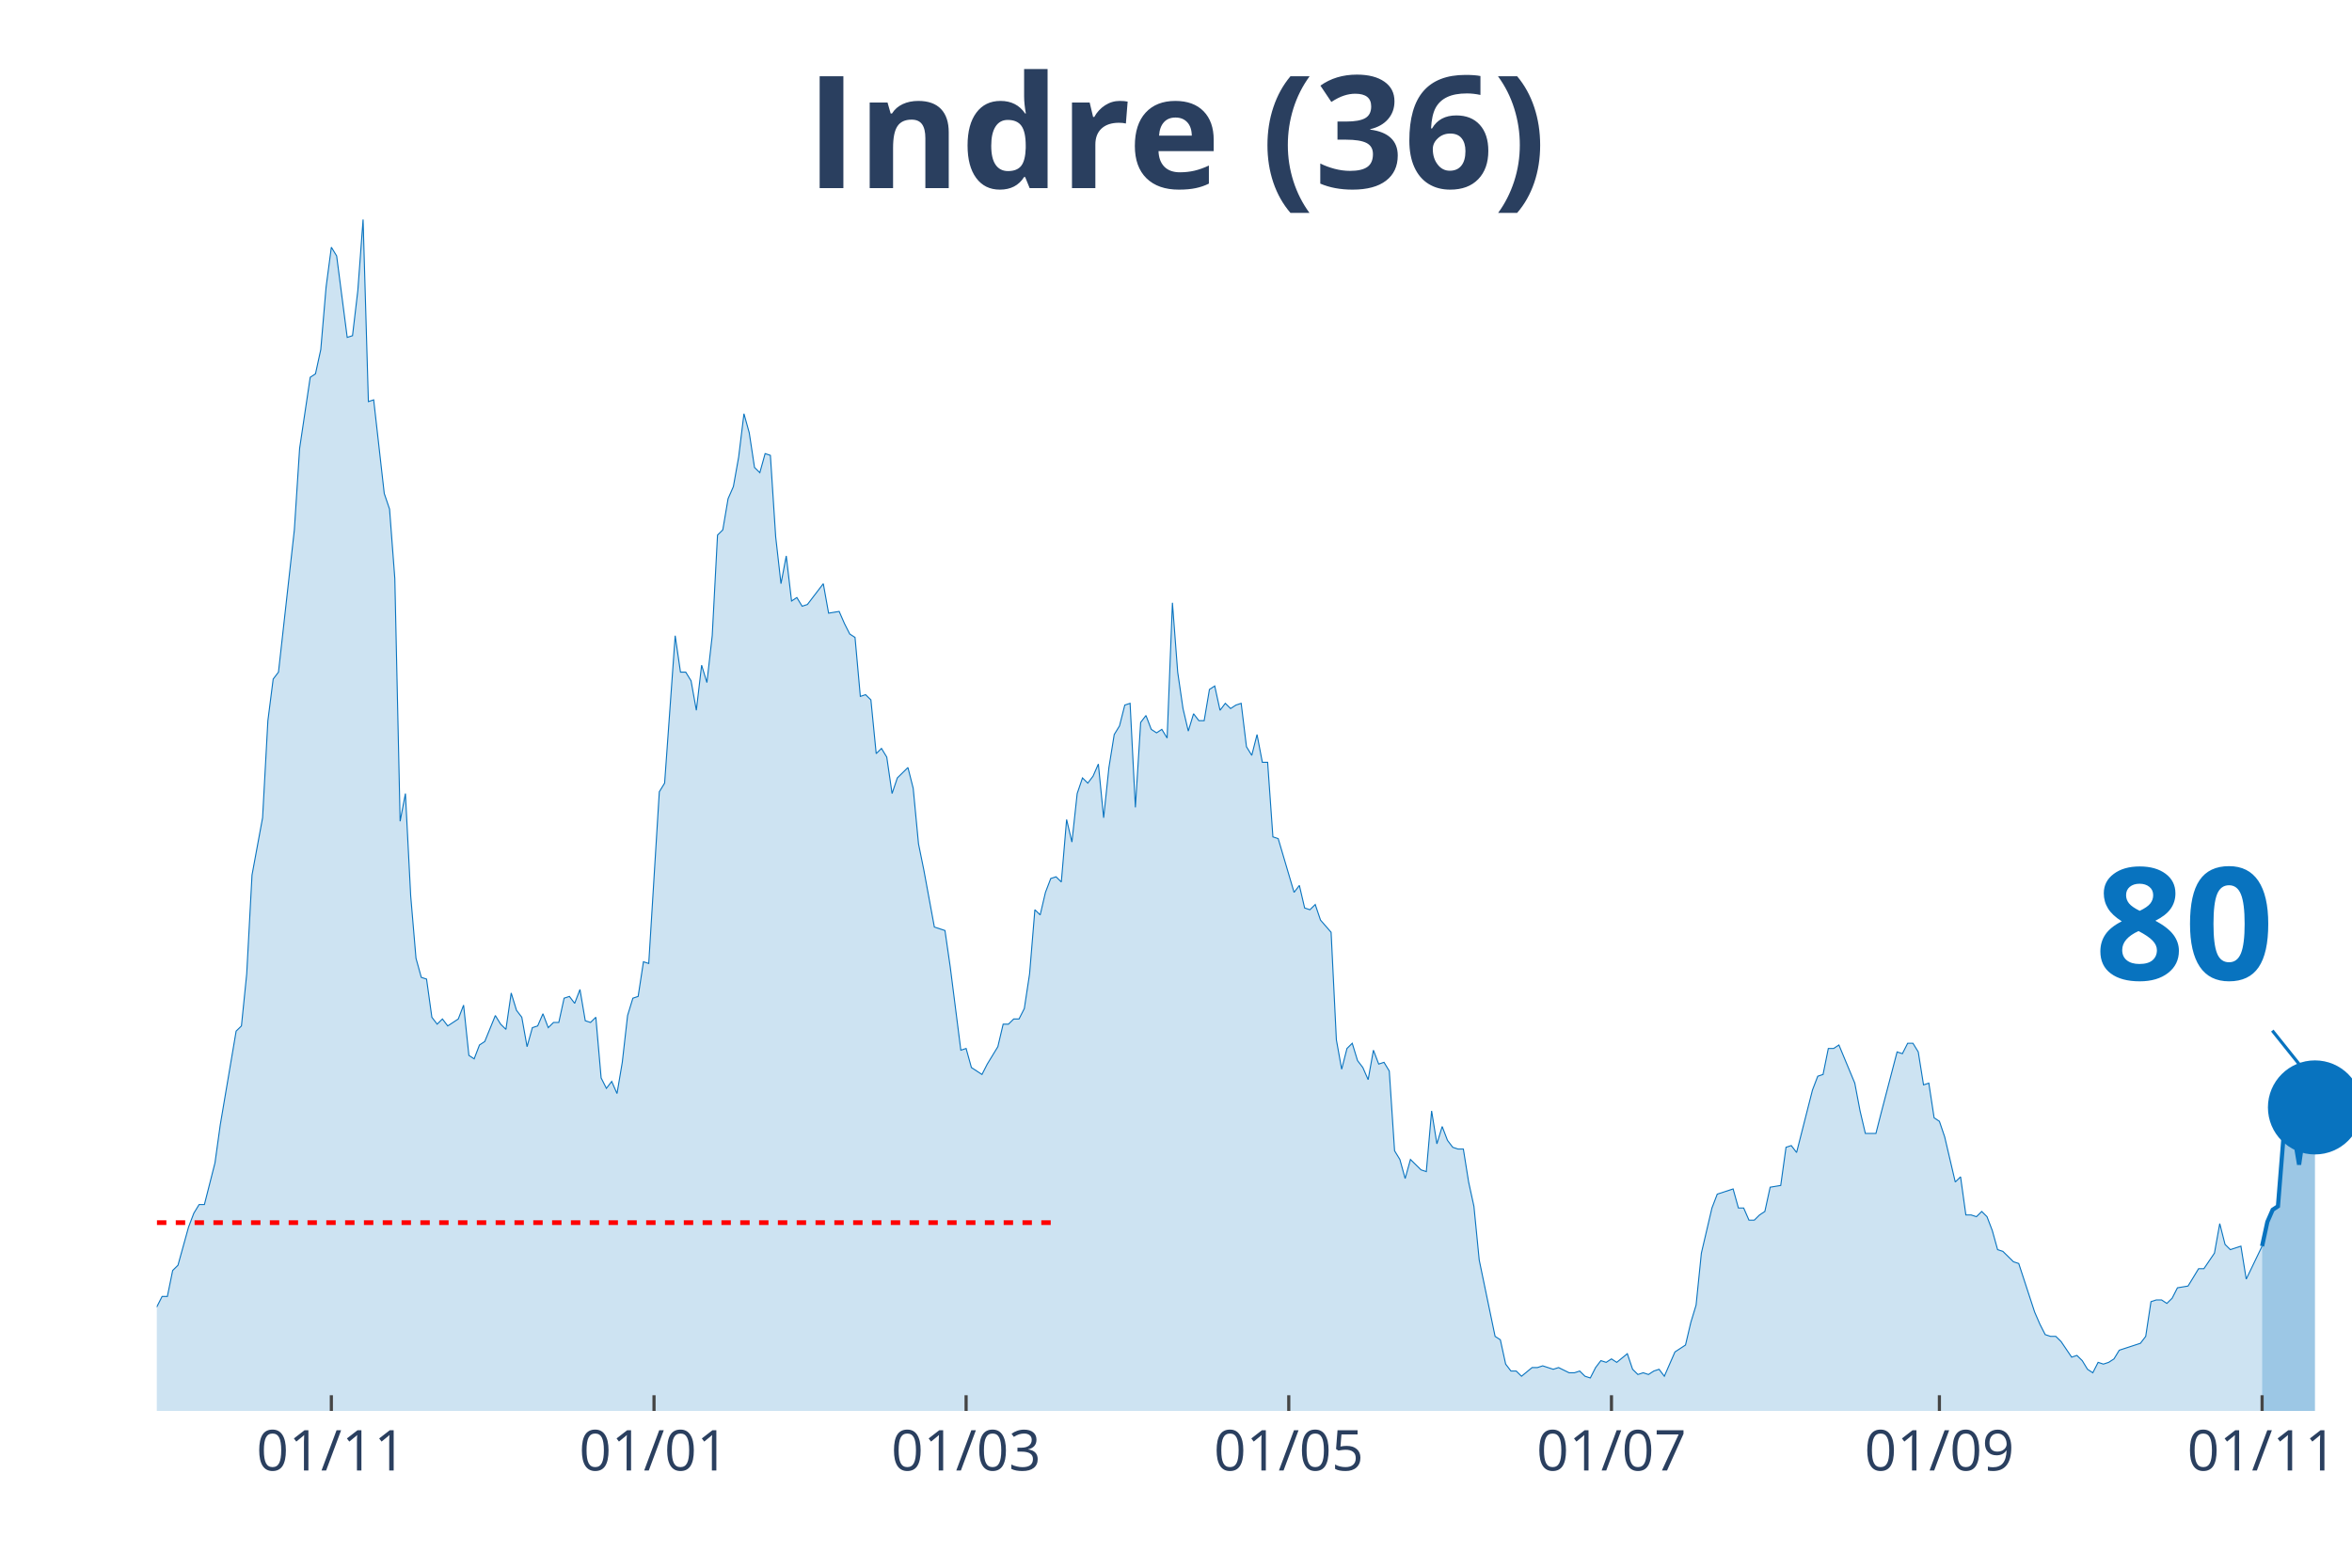
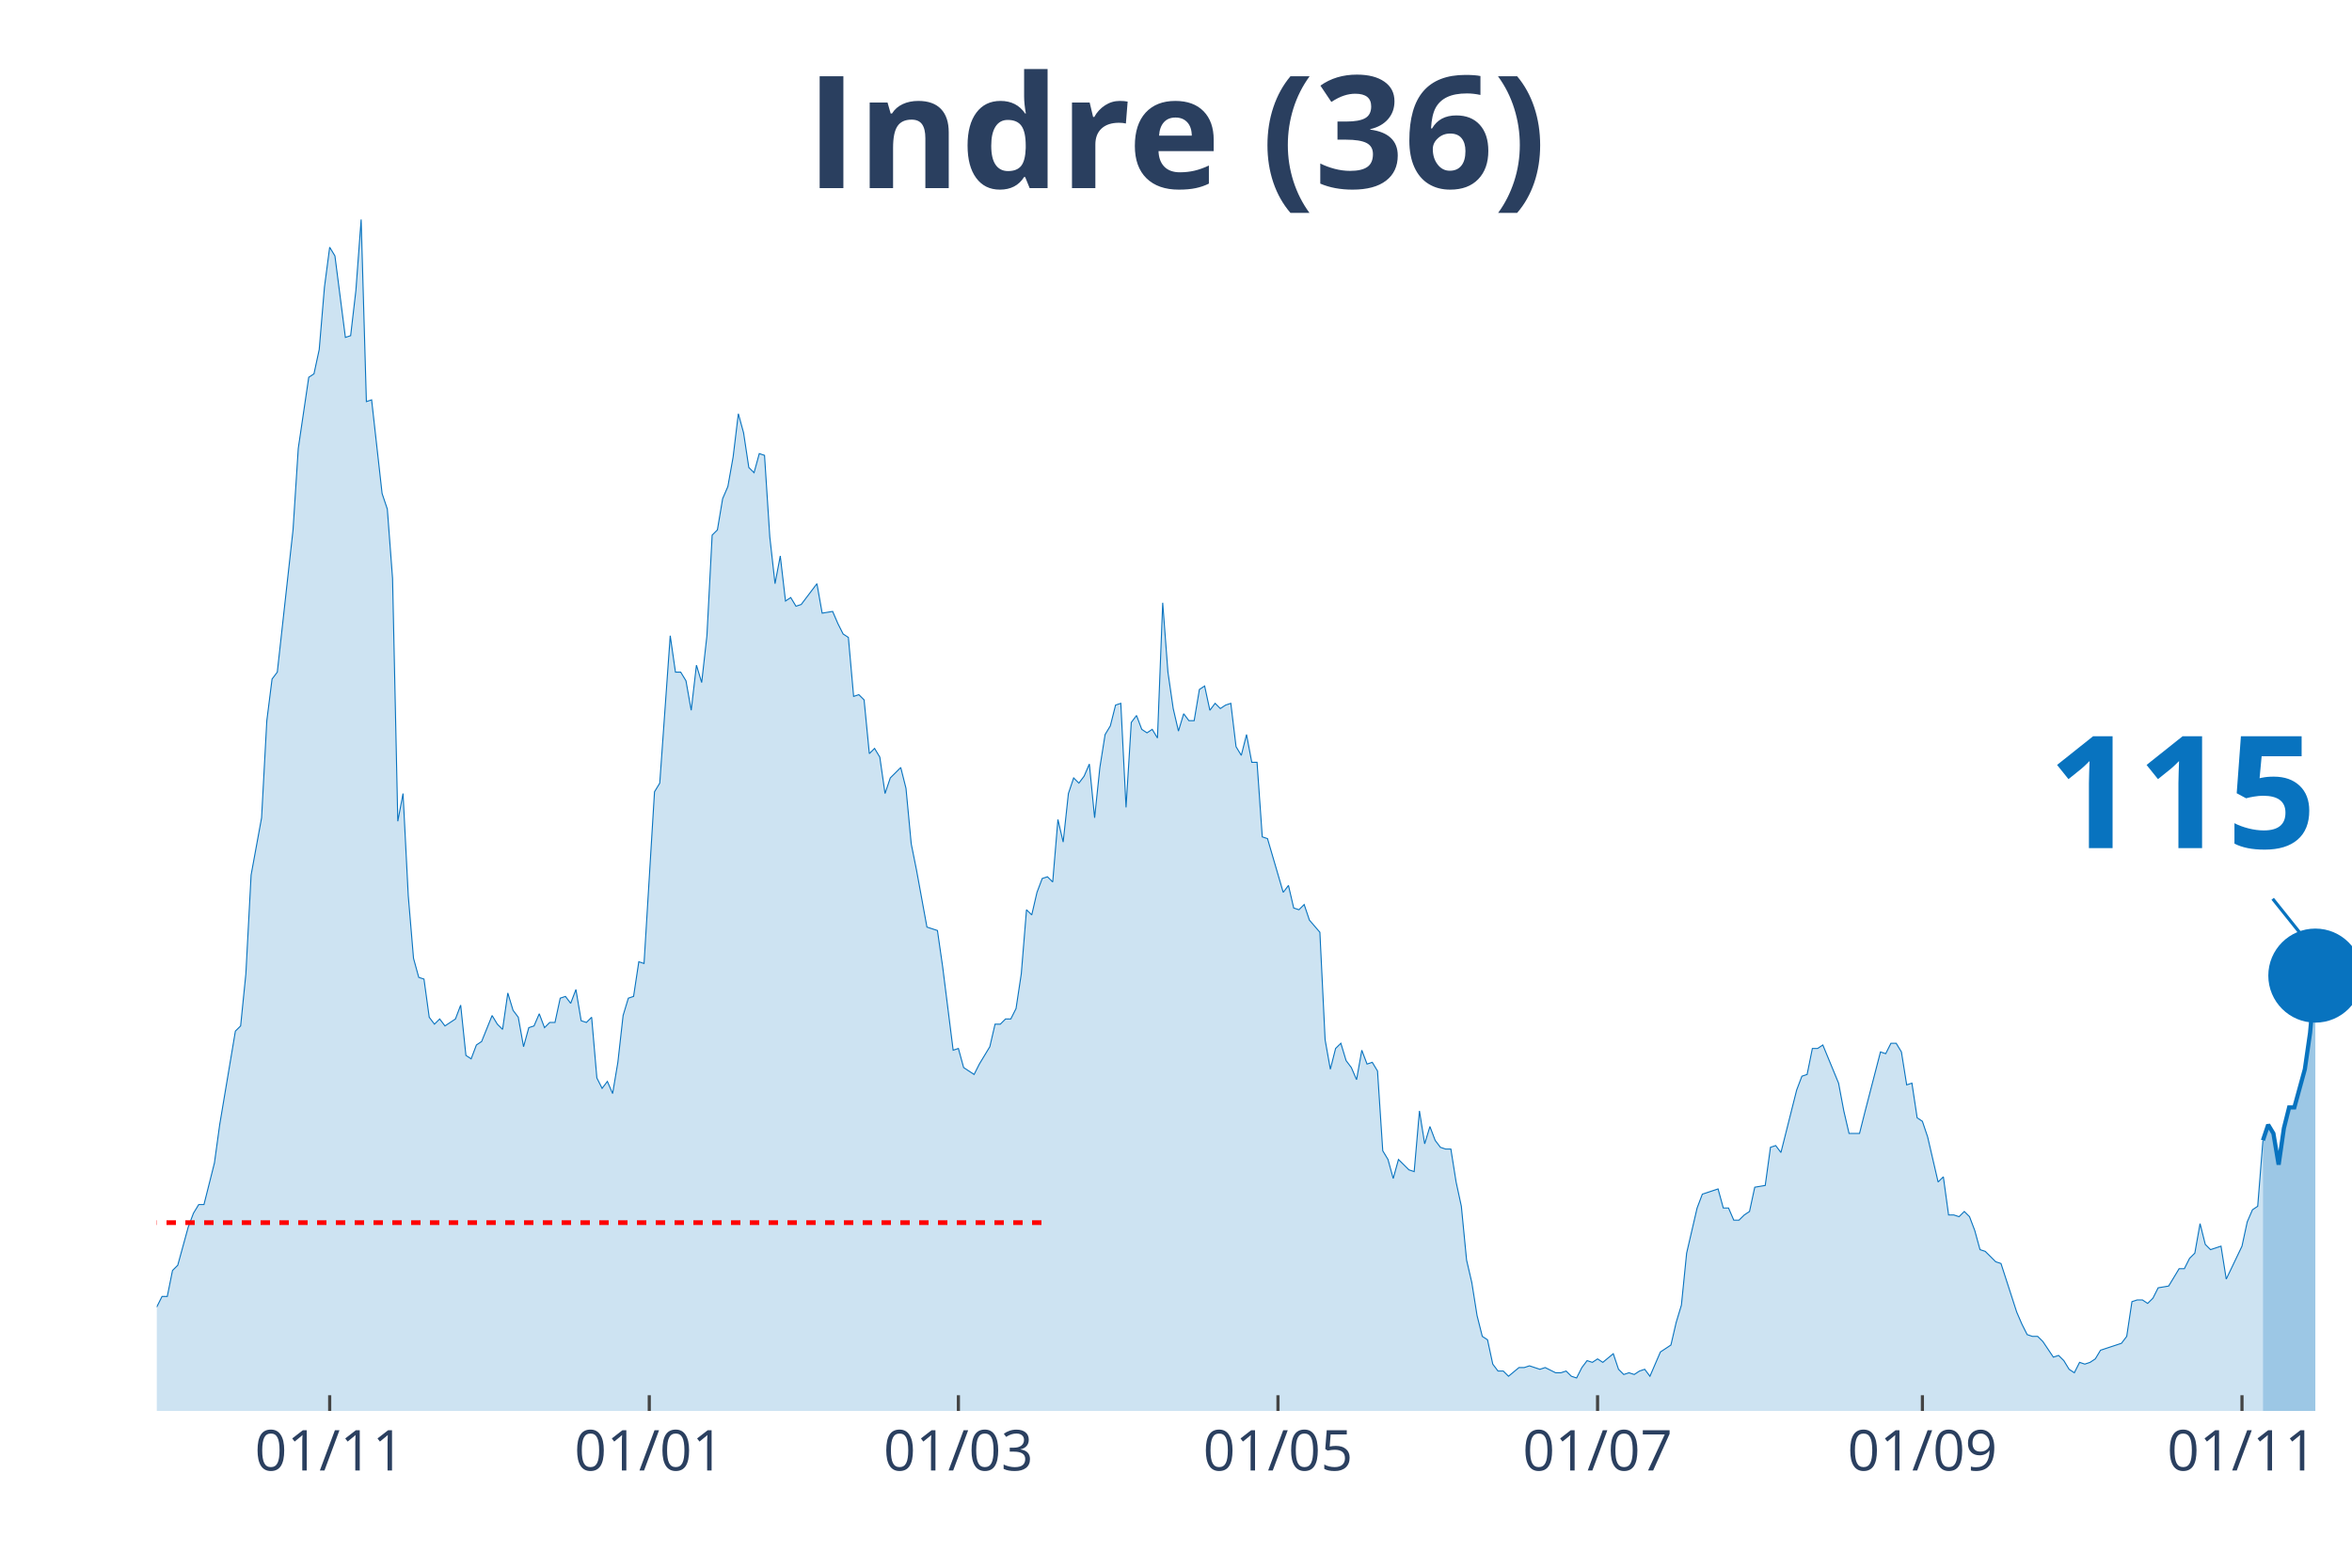
<svg xmlns="http://www.w3.org/2000/svg" class="main-svg" width="1125" height="750" style="" viewBox="0 0 750 500">
  <rect x="0" y="0" width="750" height="500" style="fill: rgb(0, 0, 0); fill-opacity: 0;" />
-   <defs id="defs-39eaf2">
+   <defs id="defs-aa72c4">
    <g class="clips">
-       <clipPath id="clip39eaf2xyplot" class="plotclip">
+       <clipPath id="clipaa72c4xyplot" class="plotclip">
        <rect width="700" height="380" />
      </clipPath>
-       <clipPath class="axesclip" id="clip39eaf2x">
+       <clipPath class="axesclip" id="clipaa72c4x">
        <rect x="50" y="0" width="700" height="500" />
      </clipPath>
-       <clipPath class="axesclip" id="clip39eaf2y">
+       <clipPath class="axesclip" id="clipaa72c4y">
        <rect x="0" y="70" width="750" height="380" />
      </clipPath>
-       <clipPath class="axesclip" id="clip39eaf2xy">
+       <clipPath class="axesclip" id="clipaa72c4xy">
        <rect x="50" y="70" width="700" height="380" />
      </clipPath>
    </g>
    <g class="gradients" />
  </defs>
  <g class="bglayer">
    <rect class="bg" x="50" y="70" width="700" height="380" style="fill: rgb(0, 0, 0); fill-opacity: 0; stroke-width: 0;" />
  </g>
  <g class="layer-below">
    <g class="imagelayer" />
    <g class="shapelayer" />
  </g>
  <g class="cartesianlayer">
    <g class="subplot xy">
      <g class="layer-subplot">
        <g class="shapelayer" />
        <g class="imagelayer" />
      </g>
      <g class="gridlayer">
        <g class="x">
-           <path class="xgrid crisp" transform="translate(105.66,0)" d="M0,70v380" style="stroke: rgb(255, 255, 255); stroke-opacity: 1; stroke-width: 1px;" />
-           <path class="xgrid crisp" transform="translate(208.55,0)" d="M0,70v380" style="stroke: rgb(255, 255, 255); stroke-opacity: 1; stroke-width: 1px;" />
-           <path class="xgrid crisp" transform="translate(308.07,0)" d="M0,70v380" style="stroke: rgb(255, 255, 255); stroke-opacity: 1; stroke-width: 1px;" />
-           <path class="xgrid crisp" transform="translate(410.96,0)" d="M0,70v380" style="stroke: rgb(255, 255, 255); stroke-opacity: 1; stroke-width: 1px;" />
-           <path class="xgrid crisp" transform="translate(513.86,0)" d="M0,70v380" style="stroke: rgb(255, 255, 255); stroke-opacity: 1; stroke-width: 1px;" />
-           <path class="xgrid crisp" transform="translate(618.43,0)" d="M0,70v380" style="stroke: rgb(255, 255, 255); stroke-opacity: 1; stroke-width: 1px;" />
-           <path class="xgrid crisp" transform="translate(721.33,0)" d="M0,70v380" style="stroke: rgb(255, 255, 255); stroke-opacity: 1; stroke-width: 1px;" />
+           <path class="xgrid crisp" transform="translate(105.13,0)" d="M0,70v380" style="stroke: rgb(255, 255, 255); stroke-opacity: 1; stroke-width: 1px;" />
+           <path class="xgrid crisp" transform="translate(207.04,0)" d="M0,70v380" style="stroke: rgb(255, 255, 255); stroke-opacity: 1; stroke-width: 1px;" />
+           <path class="xgrid crisp" transform="translate(305.61,0)" d="M0,70v380" style="stroke: rgb(255, 255, 255); stroke-opacity: 1; stroke-width: 1px;" />
+           <path class="xgrid crisp" transform="translate(407.52,0)" d="M0,70v380" style="stroke: rgb(255, 255, 255); stroke-opacity: 1; stroke-width: 1px;" />
+           <path class="xgrid crisp" transform="translate(509.43,0)" d="M0,70v380" style="stroke: rgb(255, 255, 255); stroke-opacity: 1; stroke-width: 1px;" />
+           <path class="xgrid crisp" transform="translate(613.01,0)" d="M0,70v380" style="stroke: rgb(255, 255, 255); stroke-opacity: 1; stroke-width: 1px;" />
+           <path class="xgrid crisp" transform="translate(714.92,0)" d="M0,70v380" style="stroke: rgb(255, 255, 255); stroke-opacity: 1; stroke-width: 1px;" />
        </g>
        <g class="y" />
      </g>
      <g class="zerolinelayer" />
      <path class="xlines-below" />
      <path class="ylines-below" />
      <g class="overlines-below" />
      <g class="xaxislayer-below" />
      <g class="yaxislayer-below" />
      <g class="overaxes-below" />
-       <g class="plot" transform="translate(50, 70)" clip-path="url('#clip39eaf2xyplot')">
+       <g class="plot" transform="translate(50, 70)" clip-path="url('#clipaa72c4xyplot')">
        <g class="scatterlayer mlayer">
-           <g class="trace scatter trace98208b" style="stroke-miterlimit: 2;">
+           <g class="trace scatter tracee4161e" style="stroke-miterlimit: 2;">
            <g class="fills">
              <g>
-                 <path class="js-fill" d="M671.33,380L-229.4,380L-229.4,373.92L-212.53,378.89L-210.84,378.34L-188.92,380L-187.23,380L-166.99,377.79L-165.3,377.23L-150.12,380L-148.43,380L-114.7,379.45L-113.01,377.79L-102.89,375.57L-101.2,377.23L-96.14,375.57L-94.46,374.47L-91.08,374.47L-89.4,371.7L-86.02,370.04L-84.34,373.36L-80.96,370.04L-79.28,370.04L-74.22,371.7L-72.53,370.6L-70.84,375.02L-69.16,374.47L-67.47,374.47L-65.78,370.04L-62.41,358.98L-60.72,354L-57.35,348.47L-55.66,348.47L-52.29,349.58L-50.6,353.45L-45.54,360.09L-43.86,360.09L-42.17,361.75L-40.48,361.19L-37.11,362.85L-35.42,359.53L-30.36,354.56L-28.67,346.81L-26.99,344.6L-25.3,337.41L-23.61,332.98L-21.93,332.98L-20.24,334.09L-18.55,329.11L-16.87,338.52L-15.18,340.73L-11.81,344.6L-10.12,345.71L-8.43,345.71L-6.75,350.68L-5.06,347.92L-3.37,346.81L-1.69,348.47L0,346.81L1.69,343.49L3.37,343.49L5.06,335.2L6.75,333.54L10.12,321.37L11.81,316.94L13.49,314.18L15.18,314.18L18.55,300.9L20.24,288.73L25.3,258.86L26.99,257.21L28.67,240.61L30.36,209.08L33.73,190.83L35.42,159.85L37.11,146.58L38.8,144.37L43.86,99.01L45.54,73.01L48.92,50.33L50.6,49.23L52.29,41.48L53.98,21.57L55.66,8.85L57.35,11.62L60.72,37.61L62.41,37.06L64.1,22.68L65.78,0L67.47,58.08L69.16,57.53L72.53,87.39L74.22,92.37L75.9,114.5L77.59,191.94L79.28,183.09L80.96,215.72L82.65,235.63L84.34,241.72L86.02,242.27L87.71,254.44L89.4,256.65L91.08,254.99L92.77,257.21L94.46,256.1L96.14,254.99L97.83,250.57L99.52,266.61L101.2,267.71L102.89,263.29L104.58,262.18L107.95,253.89L109.64,256.65L111.33,258.31L113.01,246.7L114.7,252.23L116.39,254.44L118.07,263.84L119.76,257.76L121.45,257.21L123.13,253.33L124.82,257.76L126.51,256.1L128.19,256.1L129.88,248.36L131.57,247.8L133.25,250.01L134.94,245.59L136.63,255.55L138.31,256.1L140,254.44L141.69,273.8L143.37,277.12L145.06,274.91L146.75,278.78L148.43,268.82L150.12,253.89L151.81,248.36L153.49,247.8L155.18,236.74L156.87,237.29L160.24,182.53L161.93,179.77L165.3,132.75L166.99,144.37L168.67,144.37L170.36,147.13L172.05,156.54L173.73,142.15L175.42,147.69L177.11,132.75L178.8,100.67L180.48,99.01L182.17,89.05L183.86,85.18L185.54,75.78L187.23,61.95L188.92,68.03L190.6,79.1L192.29,80.76L193.98,74.67L195.66,75.23L197.35,101.22L199.04,116.16L200.72,107.31L202.41,121.69L204.1,120.58L205.78,123.35L207.47,122.79L212.53,116.16L214.22,125.56L217.59,125.01L219.28,128.88L220.96,132.2L222.65,133.3L224.34,152.11L226.02,151.56L227.71,153.22L229.4,170.36L231.08,168.7L232.77,171.47L234.46,183.09L236.14,178.11L239.52,174.79L241.2,181.43L242.89,199.13L244.58,207.42L247.95,225.68L249.64,226.23L251.33,226.78L253.01,238.4L256.39,264.95L258.07,264.4L259.76,270.48L261.45,271.59L263.13,272.69L264.82,269.37L268.19,263.84L269.88,256.65L271.57,256.65L273.25,254.99L274.94,254.99L276.63,251.67L278.31,240.61L280,220.15L281.69,221.8L283.37,214.61L285.06,210.19L286.75,209.64L288.43,211.3L290.12,191.38L291.81,198.57L293.49,183.09L295.18,178.11L296.87,179.77L298.55,177.55L300.24,173.68L301.93,190.83L303.61,174.79L305.3,164.28L306.99,161.51L308.67,154.88L310.36,154.32L312.05,187.51L313.73,160.41L315.42,158.2L317.11,162.62L318.8,163.73L320.48,162.62L322.17,165.39L323.86,122.24L325.54,144.37L327.23,155.98L328.92,163.17L330.6,157.64L332.29,159.85L333.98,159.85L335.66,149.9L337.35,148.79L339.04,156.54L340.72,154.32L342.41,155.98L344.1,154.88L345.78,154.32L347.47,168.15L349.16,170.92L350.84,164.28L352.53,173.13L354.22,173.13L355.9,196.91L357.59,197.47L362.65,214.61L364.34,212.4L366.02,219.59L367.71,220.15L369.4,218.49L371.08,223.46L374.46,227.34L376.14,261.63L377.83,271.03L379.52,264.4L381.2,262.74L382.89,268.27L384.58,270.48L386.27,274.35L387.95,264.95L389.64,269.37L391.33,268.82L393.01,271.59L394.7,297.03L396.39,299.8L398.07,305.88L399.76,299.8L403.13,303.11L404.82,303.67L406.51,284.31L408.19,294.82L409.88,289.29L411.57,293.71L413.25,295.92L414.94,296.48L416.63,296.48L418.31,306.99L420,314.73L421.69,331.88L426.75,356.22L428.43,357.32L430.12,365.07L431.81,367.28L433.49,367.28L435.18,368.94L438.55,366.17L440.24,366.17L441.93,365.62L443.61,366.17L445.3,366.72L446.99,366.17L450.36,367.83L452.05,367.83L453.73,367.28L455.42,368.94L457.11,369.49L458.8,366.17L460.48,363.96L462.17,364.51L463.86,363.41L465.54,364.51L468.92,361.75L470.6,366.72L472.29,368.38L473.98,367.83L475.66,368.38L477.35,367.28L479.04,366.72L480.72,368.94L484.1,361.19L485.78,360.09L487.47,358.98L489.16,351.79L490.84,346.26L492.53,329.67L495.9,315.28L497.59,310.86L502.65,309.2L504.34,315.28L506.02,315.28L507.71,319.16L509.4,319.16L511.08,317.5L512.77,316.39L514.46,308.65L517.83,308.09L519.52,295.92L521.2,295.37L522.89,297.58L527.95,277.67L529.64,273.25L531.33,272.69L533.01,264.4L534.7,264.4L536.39,263.29L541.45,275.46L543.13,284.31L544.82,291.5L546.51,291.5L548.19,291.5L549.88,284.86L554.94,265.5L556.63,266.06L558.31,262.74L560,262.74L561.69,265.5L563.37,276.01L565.06,275.46L566.75,286.52L568.43,287.63L570.12,292.61L573.49,306.99L575.18,305.33L576.87,317.5L578.55,317.5L580.24,318.05L581.93,316.39L583.61,318.05L585.3,322.47L586.99,328.56L588.67,329.11L592.05,332.43L593.73,332.98L598.8,348.47L600.48,352.34L602.17,355.66L603.86,356.22L605.54,356.22L607.23,357.87L610.6,362.85L612.29,362.3L613.98,363.96L615.66,366.72L617.35,367.83L619.04,364.51L620.72,365.07L622.41,364.51L624.1,363.41L625.78,360.64L632.53,358.43L634.22,356.22L635.9,345.15L637.59,344.6L639.28,344.6L640.96,345.71L642.65,344.05L644.34,340.73L647.71,340.17L649.4,337.41L651.08,334.64L652.77,334.64L656.14,329.67L657.83,320.26L659.52,326.9L661.2,328.56L664.58,327.45L666.27,337.96L671.33,327.45" style="fill: rgb(8, 115, 191); fill-opacity: 0.2; stroke-width: 0;" />
+                 <path class="js-fill" d="M671.6,380L-227.21,380L-227.21,373.92L-210.5,378.89L-208.83,378.34L-188.78,379.45L-187.11,380L-165.39,377.79L-163.72,377.23L-148.69,380L-147.02,380L-113.6,379.45L-111.93,377.79L-101.91,375.57L-100.24,377.23L-95.23,375.57L-93.56,374.47L-90.21,374.47L-88.54,371.7L-85.2,370.04L-83.53,373.36L-80.19,370.04L-78.52,370.04L-73.51,371.7L-71.84,370.6L-70.17,375.02L-68.5,374.47L-66.83,374.47L-65.16,370.04L-61.81,358.98L-60.14,354L-56.8,348.47L-55.13,348.47L-51.79,349.58L-50.12,353.45L-45.11,360.09L-43.44,360.09L-41.77,361.75L-40.1,361.19L-36.75,362.85L-35.08,359.53L-30.07,354.56L-28.4,346.81L-26.73,344.6L-25.06,337.41L-23.39,332.98L-21.72,332.98L-20.05,334.09L-18.38,329.11L-16.71,338.52L-15.04,340.73L-11.69,344.6L-10.02,345.71L-8.35,345.71L-6.68,350.68L-5.01,347.92L-3.34,346.81L-1.67,348.47L0,346.81L1.67,343.49L3.34,343.49L5.01,335.2L6.68,333.54L10.02,321.37L11.69,316.94L13.37,314.18L15.04,314.18L18.38,300.9L20.05,288.73L25.06,258.86L26.73,257.21L28.4,240.61L30.07,209.08L33.41,190.83L35.08,159.85L36.75,146.58L38.42,144.37L43.44,99.01L45.11,73.01L48.45,50.33L50.12,49.23L51.79,41.48L53.46,21.57L55.13,8.85L56.8,11.62L60.14,37.61L61.81,37.06L63.48,22.68L65.16,0L66.83,58.08L68.5,57.53L71.84,87.39L73.51,92.37L75.18,114.5L76.85,191.94L78.52,183.09L80.19,215.72L81.86,235.63L83.53,241.72L85.2,242.27L86.87,254.44L88.54,256.65L90.21,254.99L91.89,257.21L93.56,256.1L95.23,254.99L96.9,250.57L98.57,266.61L100.24,267.71L101.91,263.29L103.58,262.18L106.92,253.89L108.59,256.65L110.26,258.31L111.93,246.7L113.6,252.23L115.27,254.44L116.95,263.84L118.62,257.76L120.29,257.21L121.96,253.33L123.63,257.76L125.3,256.1L126.97,256.1L128.64,248.36L130.31,247.8L131.98,250.01L133.65,245.59L135.32,255.55L136.99,256.1L138.66,254.44L140.33,273.8L142,277.12L143.68,274.91L145.35,278.78L147.02,268.82L148.69,253.89L150.36,248.36L152.03,247.8L153.7,236.74L155.37,237.29L158.71,182.53L160.38,179.77L163.72,132.75L165.39,144.37L167.06,144.37L168.74,147.13L170.41,156.54L172.08,142.15L173.75,147.69L175.42,132.75L177.09,100.67L178.76,99.01L180.43,89.05L182.1,85.18L183.77,75.78L185.44,61.95L187.11,68.03L188.78,79.1L190.45,80.76L192.12,74.67L193.79,75.23L195.47,101.22L197.14,116.16L198.81,107.31L200.48,121.69L202.15,120.58L203.82,123.35L205.49,122.79L210.5,116.16L212.17,125.56L215.51,125.01L217.18,128.88L218.85,132.2L220.53,133.3L222.2,152.11L223.87,151.56L225.54,153.22L227.21,170.36L228.88,168.7L230.55,171.47L232.22,183.09L233.89,178.11L237.23,174.79L238.9,181.43L240.57,199.13L242.24,207.42L245.58,225.68L247.26,226.23L248.93,226.78L250.6,238.4L253.94,264.95L255.61,264.4L257.28,270.48L258.95,271.59L260.62,272.69L262.29,269.37L265.63,263.84L267.3,256.65L268.97,256.65L270.64,254.99L272.32,254.99L273.99,251.67L275.66,240.61L277.33,220.15L279,221.8L280.67,214.61L282.34,210.19L284.01,209.64L285.68,211.3L287.35,191.38L289.02,198.57L290.69,183.09L292.36,178.11L294.03,179.77L295.7,177.55L297.37,173.68L299.05,190.83L300.72,174.79L302.39,164.28L304.06,161.51L305.73,154.88L307.4,154.32L309.07,187.51L310.74,160.41L312.41,158.2L314.08,162.62L315.75,163.73L317.42,162.62L319.09,165.39L320.76,122.24L322.43,144.37L324.11,155.98L325.78,163.17L327.45,157.64L329.12,159.85L330.79,159.85L332.46,149.9L334.13,148.79L335.8,156.54L337.47,154.32L339.14,155.98L340.81,154.88L342.48,154.32L344.15,168.15L345.82,170.92L347.49,164.28L349.16,173.13L350.84,173.13L352.51,196.91L354.18,197.47L359.19,214.61L360.86,212.4L362.53,219.59L364.2,220.15L365.87,218.49L367.54,223.46L370.88,227.34L372.55,261.63L374.22,271.03L375.89,264.4L377.57,262.74L379.24,268.27L380.91,270.48L382.58,274.35L384.25,264.95L385.92,269.37L387.59,268.82L389.26,271.59L390.93,297.03L392.6,299.8L394.27,305.88L395.94,299.8L399.28,303.11L400.95,303.67L402.63,284.31L404.3,294.82L405.97,289.29L407.64,293.71L409.31,295.92L410.98,296.48L412.65,296.48L414.32,306.99L415.99,314.73L417.66,331.88L419.33,339.07L421,349.58L422.67,356.22L424.34,357.32L426.01,365.07L427.68,367.28L429.36,367.28L431.03,368.94L434.37,366.17L436.04,366.17L437.71,365.62L439.38,366.17L441.05,366.72L442.72,366.17L446.06,367.83L447.73,367.83L449.4,367.28L451.07,368.94L452.74,369.49L454.42,366.17L456.09,363.96L457.76,364.51L459.43,363.41L461.1,364.51L464.44,361.75L466.11,366.72L467.78,368.38L469.45,367.83L471.12,368.38L472.79,367.28L474.46,366.72L476.13,368.94L479.47,361.19L481.15,360.09L482.82,358.98L484.49,351.79L486.16,346.26L487.83,329.67L491.17,315.28L492.84,310.86L497.85,309.2L499.52,315.28L501.19,315.28L502.86,319.16L504.53,319.16L506.21,317.5L507.88,316.39L509.55,308.65L512.89,308.09L514.56,295.92L516.23,295.37L517.9,297.58L522.91,277.67L524.58,273.25L526.25,272.69L527.92,264.4L529.59,264.4L531.26,263.29L536.28,275.46L537.95,284.31L539.62,291.5L541.29,291.5L542.96,291.5L544.63,284.86L549.64,265.5L551.31,266.06L552.98,262.74L554.65,262.74L556.32,265.5L558,276.01L559.67,275.46L561.34,286.52L563.01,287.63L564.68,292.61L568.02,306.99L569.69,305.33L571.36,317.5L573.03,317.5L574.7,318.05L576.37,316.39L578.04,318.05L579.71,322.47L581.38,328.56L583.05,329.11L586.4,332.43L588.07,332.98L593.08,348.47L594.75,352.34L596.42,355.66L598.09,356.22L599.76,356.22L601.43,357.87L604.77,362.85L606.44,362.3L608.11,363.96L609.79,366.72L611.46,367.83L613.13,364.51L614.8,365.07L616.47,364.51L618.14,363.41L619.81,360.64L626.49,358.43L628.16,356.22L629.83,345.15L631.5,344.6L633.17,344.6L634.84,345.71L636.52,344.05L638.19,340.73L641.53,340.17L643.2,337.41L644.87,334.64L646.54,334.64L648.21,331.32L649.88,329.67L651.55,320.26L653.22,326.9L654.89,328.56L656.56,328.01L658.23,327.45L659.9,337.96L664.92,327.45L666.59,319.71L668.26,315.84L669.93,314.73L671.6,293.71" style="fill: rgb(8, 115, 191); fill-opacity: 0.2; stroke-width: 0;" />
              </g>
            </g>
            <g class="errorbars" />
            <g class="lines">
-               <path class="js-line" d="M-229.4,373.92L-212.53,378.89L-210.84,378.34L-188.92,380L-187.23,380L-166.99,377.79L-165.3,377.23L-150.12,380L-148.43,380L-114.7,379.45L-113.01,377.79L-102.89,375.57L-101.2,377.23L-96.14,375.57L-94.46,374.47L-91.08,374.47L-89.4,371.7L-86.02,370.04L-84.34,373.36L-80.96,370.04L-79.28,370.04L-74.22,371.7L-72.53,370.6L-70.84,375.02L-69.16,374.47L-67.47,374.47L-65.78,370.04L-62.41,358.98L-60.72,354L-57.35,348.47L-55.66,348.47L-52.29,349.58L-50.6,353.45L-45.54,360.09L-43.86,360.09L-42.17,361.75L-40.48,361.19L-37.11,362.85L-35.42,359.53L-30.36,354.56L-28.67,346.81L-26.99,344.6L-25.3,337.41L-23.61,332.98L-21.93,332.98L-20.24,334.09L-18.55,329.11L-16.87,338.52L-15.18,340.73L-11.81,344.6L-10.12,345.71L-8.43,345.71L-6.75,350.68L-5.06,347.92L-3.37,346.81L-1.69,348.47L0,346.81L1.69,343.49L3.37,343.49L5.06,335.2L6.75,333.54L10.12,321.37L11.81,316.94L13.49,314.18L15.18,314.18L18.55,300.9L20.24,288.73L25.3,258.86L26.99,257.21L28.67,240.61L30.36,209.08L33.73,190.83L35.42,159.85L37.11,146.58L38.8,144.37L43.86,99.01L45.54,73.01L48.92,50.33L50.6,49.23L52.29,41.48L53.98,21.57L55.66,8.85L57.35,11.62L60.72,37.61L62.41,37.06L64.1,22.68L65.78,0L67.47,58.08L69.16,57.53L72.53,87.39L74.22,92.37L75.9,114.5L77.59,191.94L79.28,183.09L80.96,215.72L82.65,235.63L84.34,241.72L86.02,242.27L87.71,254.44L89.4,256.65L91.08,254.99L92.77,257.21L94.46,256.1L96.14,254.99L97.83,250.57L99.52,266.61L101.2,267.71L102.89,263.29L104.58,262.18L107.95,253.89L109.64,256.65L111.33,258.31L113.01,246.7L114.7,252.23L116.39,254.44L118.07,263.84L119.76,257.76L121.45,257.21L123.13,253.33L124.82,257.76L126.51,256.1L128.19,256.1L129.88,248.36L131.57,247.8L133.25,250.01L134.94,245.59L136.63,255.55L138.31,256.1L140,254.44L141.69,273.8L143.37,277.12L145.06,274.91L146.75,278.78L148.43,268.82L150.12,253.89L151.81,248.36L153.49,247.8L155.18,236.74L156.87,237.29L160.24,182.53L161.93,179.77L165.3,132.75L166.99,144.37L168.67,144.37L170.36,147.13L172.05,156.54L173.73,142.15L175.42,147.69L177.11,132.75L178.8,100.67L180.48,99.01L182.17,89.05L183.86,85.18L185.54,75.78L187.23,61.95L188.92,68.03L190.6,79.1L192.29,80.76L193.98,74.67L195.66,75.23L197.35,101.22L199.04,116.16L200.72,107.31L202.41,121.69L204.1,120.58L205.78,123.35L207.47,122.79L212.53,116.16L214.22,125.56L217.59,125.01L219.28,128.88L220.96,132.2L222.65,133.3L224.34,152.11L226.02,151.56L227.71,153.22L229.4,170.36L231.08,168.7L232.77,171.47L234.46,183.09L236.14,178.11L239.52,174.79L241.2,181.43L242.89,199.13L244.58,207.42L247.95,225.68L249.64,226.23L251.33,226.78L253.01,238.4L256.39,264.95L258.07,264.4L259.76,270.48L261.45,271.59L263.13,272.69L264.82,269.37L268.19,263.84L269.88,256.65L271.57,256.65L273.25,254.99L274.94,254.99L276.63,251.67L278.31,240.61L280,220.15L281.69,221.8L283.37,214.61L285.06,210.19L286.75,209.64L288.43,211.3L290.12,191.38L291.81,198.57L293.49,183.09L295.18,178.11L296.87,179.77L298.55,177.55L300.24,173.68L301.93,190.83L303.61,174.79L305.3,164.28L306.99,161.51L308.67,154.88L310.36,154.32L312.05,187.51L313.73,160.41L315.42,158.2L317.11,162.62L318.8,163.73L320.48,162.62L322.17,165.39L323.86,122.24L325.54,144.37L327.23,155.98L328.92,163.17L330.6,157.64L332.29,159.85L333.98,159.85L335.66,149.9L337.35,148.79L339.04,156.54L340.72,154.32L342.41,155.98L344.1,154.88L345.78,154.32L347.47,168.15L349.16,170.92L350.84,164.28L352.53,173.13L354.22,173.13L355.9,196.91L357.59,197.47L362.65,214.61L364.34,212.4L366.02,219.59L367.71,220.15L369.4,218.49L371.08,223.46L374.46,227.34L376.14,261.63L377.83,271.03L379.52,264.4L381.2,262.74L382.89,268.27L384.58,270.48L386.27,274.35L387.95,264.95L389.64,269.37L391.33,268.82L393.01,271.59L394.7,297.03L396.39,299.8L398.07,305.88L399.76,299.8L403.13,303.11L404.82,303.67L406.51,284.31L408.19,294.82L409.88,289.29L411.57,293.71L413.25,295.92L414.94,296.48L416.63,296.48L418.31,306.99L420,314.73L421.69,331.88L426.75,356.22L428.43,357.32L430.12,365.07L431.81,367.28L433.49,367.28L435.18,368.94L438.55,366.17L440.24,366.17L441.93,365.62L443.61,366.17L445.3,366.72L446.99,366.17L450.36,367.83L452.05,367.83L453.73,367.28L455.42,368.94L457.11,369.49L458.8,366.17L460.48,363.96L462.17,364.51L463.86,363.41L465.54,364.51L468.92,361.75L470.6,366.72L472.29,368.38L473.98,367.83L475.66,368.38L477.35,367.28L479.04,366.72L480.72,368.94L484.1,361.19L485.78,360.09L487.47,358.98L489.16,351.79L490.84,346.26L492.53,329.67L495.9,315.28L497.59,310.86L502.65,309.2L504.34,315.28L506.02,315.28L507.71,319.16L509.4,319.16L511.08,317.5L512.77,316.39L514.46,308.65L517.83,308.09L519.52,295.92L521.2,295.37L522.89,297.58L527.95,277.67L529.64,273.25L531.33,272.69L533.01,264.4L534.7,264.4L536.39,263.29L541.45,275.46L543.13,284.31L544.82,291.5L546.51,291.5L548.19,291.5L549.88,284.86L554.94,265.5L556.63,266.06L558.31,262.74L560,262.74L561.69,265.5L563.37,276.01L565.06,275.46L566.75,286.52L568.43,287.63L570.12,292.61L573.49,306.99L575.18,305.33L576.87,317.5L578.55,317.5L580.24,318.05L581.93,316.39L583.61,318.05L585.3,322.47L586.99,328.56L588.67,329.11L592.05,332.43L593.73,332.98L598.8,348.47L600.48,352.34L602.17,355.66L603.86,356.22L605.54,356.22L607.23,357.87L610.6,362.85L612.29,362.3L613.98,363.96L615.66,366.72L617.35,367.83L619.04,364.51L620.72,365.07L622.41,364.51L624.1,363.41L625.78,360.64L632.53,358.43L634.22,356.22L635.9,345.15L637.59,344.6L639.28,344.6L640.96,345.71L642.65,344.05L644.34,340.73L647.71,340.17L649.4,337.41L651.08,334.64L652.77,334.64L656.14,329.67L657.83,320.26L659.52,326.9L661.2,328.56L664.58,327.45L666.27,337.96L671.33,327.45" style="vector-effect: non-scaling-stroke; fill: none; stroke: rgb(8, 115, 191); stroke-opacity: 1; stroke-width: 0.5px; opacity: 1;" />
+               <path class="js-line" d="M-227.21,373.92L-210.5,378.89L-208.83,378.34L-188.78,379.45L-187.11,380L-165.39,377.79L-163.72,377.23L-148.69,380L-147.02,380L-113.6,379.45L-111.93,377.79L-101.91,375.57L-100.24,377.23L-95.23,375.57L-93.56,374.47L-90.21,374.47L-88.54,371.7L-85.2,370.04L-83.53,373.36L-80.19,370.04L-78.52,370.04L-73.51,371.7L-71.84,370.6L-70.17,375.02L-68.5,374.47L-66.83,374.47L-65.16,370.04L-61.81,358.98L-60.14,354L-56.8,348.47L-55.13,348.47L-51.79,349.58L-50.12,353.45L-45.11,360.09L-43.44,360.09L-41.77,361.75L-40.1,361.19L-36.75,362.85L-35.08,359.53L-30.07,354.56L-28.4,346.81L-26.73,344.6L-25.06,337.41L-23.39,332.98L-21.72,332.98L-20.05,334.09L-18.38,329.11L-16.71,338.52L-15.04,340.73L-11.69,344.6L-10.02,345.71L-8.35,345.71L-6.68,350.68L-5.01,347.92L-3.34,346.81L-1.67,348.47L0,346.81L1.67,343.49L3.34,343.49L5.01,335.2L6.68,333.54L10.02,321.37L11.69,316.94L13.37,314.18L15.04,314.18L18.38,300.9L20.05,288.73L25.06,258.86L26.73,257.21L28.4,240.61L30.07,209.08L33.41,190.83L35.08,159.85L36.75,146.58L38.42,144.37L43.44,99.01L45.11,73.01L48.45,50.33L50.12,49.23L51.79,41.48L53.46,21.57L55.13,8.85L56.8,11.62L60.14,37.61L61.81,37.06L63.48,22.68L65.16,0L66.83,58.08L68.5,57.53L71.84,87.39L73.51,92.37L75.18,114.5L76.85,191.94L78.52,183.09L80.19,215.72L81.86,235.63L83.53,241.72L85.2,242.27L86.87,254.44L88.54,256.65L90.21,254.99L91.89,257.21L93.56,256.1L95.23,254.99L96.9,250.57L98.57,266.61L100.24,267.71L101.91,263.29L103.58,262.18L106.92,253.89L108.59,256.65L110.26,258.31L111.93,246.7L113.6,252.23L115.27,254.44L116.95,263.84L118.62,257.76L120.29,257.21L121.96,253.33L123.63,257.76L125.3,256.1L126.97,256.1L128.64,248.36L130.31,247.8L131.98,250.01L133.65,245.59L135.32,255.55L136.99,256.1L138.66,254.44L140.33,273.8L142,277.12L143.68,274.91L145.35,278.78L147.02,268.82L148.69,253.89L150.36,248.36L152.03,247.8L153.7,236.74L155.37,237.29L158.71,182.53L160.38,179.77L163.72,132.75L165.39,144.37L167.06,144.37L168.74,147.13L170.41,156.54L172.08,142.15L173.75,147.69L175.42,132.75L177.09,100.67L178.76,99.01L180.43,89.05L182.1,85.18L183.77,75.78L185.44,61.95L187.11,68.03L188.78,79.1L190.45,80.76L192.12,74.67L193.79,75.23L195.47,101.22L197.14,116.16L198.81,107.31L200.48,121.69L202.15,120.58L203.82,123.35L205.49,122.79L210.5,116.16L212.17,125.56L215.51,125.01L217.18,128.88L218.85,132.2L220.53,133.3L222.2,152.11L223.87,151.56L225.54,153.22L227.21,170.36L228.88,168.7L230.55,171.47L232.22,183.09L233.89,178.11L237.23,174.79L238.9,181.43L240.57,199.13L242.24,207.42L245.58,225.68L247.26,226.23L248.93,226.78L250.6,238.4L253.94,264.95L255.61,264.4L257.28,270.48L258.95,271.59L260.62,272.69L262.29,269.37L265.63,263.84L267.3,256.65L268.97,256.65L270.64,254.99L272.32,254.99L273.99,251.67L275.66,240.61L277.33,220.15L279,221.8L280.67,214.61L282.34,210.19L284.01,209.64L285.68,211.3L287.35,191.38L289.02,198.57L290.69,183.09L292.36,178.11L294.03,179.77L295.7,177.55L297.37,173.68L299.05,190.83L300.72,174.79L302.39,164.28L304.06,161.51L305.73,154.88L307.4,154.32L309.07,187.51L310.74,160.41L312.41,158.2L314.08,162.62L315.75,163.73L317.42,162.62L319.09,165.39L320.76,122.24L322.43,144.37L324.11,155.98L325.78,163.17L327.45,157.64L329.12,159.85L330.79,159.85L332.46,149.9L334.13,148.79L335.8,156.54L337.47,154.32L339.14,155.98L340.81,154.88L342.48,154.32L344.15,168.15L345.82,170.92L347.49,164.28L349.16,173.13L350.84,173.13L352.51,196.91L354.18,197.47L359.19,214.61L360.86,212.4L362.53,219.59L364.2,220.15L365.87,218.49L367.54,223.46L370.88,227.34L372.55,261.63L374.22,271.03L375.89,264.4L377.57,262.74L379.24,268.27L380.91,270.48L382.58,274.35L384.25,264.95L385.92,269.37L387.59,268.82L389.26,271.59L390.93,297.03L392.6,299.8L394.27,305.88L395.94,299.8L399.28,303.11L400.95,303.67L402.63,284.31L404.3,294.82L405.97,289.29L407.64,293.71L409.31,295.92L410.98,296.48L412.65,296.48L414.32,306.99L415.99,314.73L417.66,331.88L419.33,339.07L421,349.58L422.67,356.22L424.34,357.32L426.01,365.07L427.68,367.28L429.36,367.28L431.03,368.94L434.37,366.17L436.04,366.17L437.71,365.62L439.38,366.17L441.05,366.72L442.72,366.17L446.06,367.83L447.73,367.83L449.4,367.28L451.07,368.94L452.74,369.49L454.42,366.17L456.09,363.96L457.76,364.51L459.43,363.41L461.1,364.51L464.44,361.75L466.11,366.72L467.78,368.38L469.45,367.83L471.12,368.38L472.79,367.28L474.46,366.72L476.13,368.94L479.47,361.19L481.15,360.09L482.82,358.98L484.49,351.79L486.16,346.26L487.83,329.67L491.17,315.28L492.84,310.86L497.85,309.2L499.52,315.28L501.19,315.28L502.86,319.16L504.53,319.16L506.21,317.5L507.88,316.39L509.55,308.65L512.89,308.09L514.56,295.92L516.23,295.37L517.9,297.58L522.91,277.67L524.58,273.25L526.25,272.69L527.92,264.4L529.59,264.4L531.26,263.29L536.28,275.46L537.95,284.31L539.62,291.5L541.29,291.5L542.96,291.5L544.63,284.86L549.64,265.5L551.31,266.06L552.98,262.74L554.65,262.74L556.32,265.5L558,276.01L559.67,275.46L561.34,286.52L563.01,287.63L564.68,292.61L568.02,306.99L569.69,305.33L571.36,317.5L573.03,317.5L574.7,318.05L576.37,316.39L578.04,318.05L579.71,322.47L581.38,328.56L583.05,329.11L586.4,332.43L588.07,332.98L593.08,348.47L594.75,352.34L596.42,355.66L598.09,356.22L599.76,356.22L601.43,357.87L604.77,362.85L606.44,362.3L608.11,363.96L609.79,366.72L611.46,367.83L613.13,364.51L614.8,365.07L616.47,364.51L618.14,363.41L619.81,360.64L626.49,358.43L628.16,356.22L629.83,345.15L631.5,344.6L633.17,344.6L634.84,345.71L636.52,344.05L638.19,340.73L641.53,340.17L643.2,337.41L644.87,334.64L646.54,334.64L648.21,331.32L649.88,329.67L651.55,320.26L653.22,326.9L654.89,328.56L656.56,328.01L658.23,327.45L659.9,337.96L664.92,327.45L666.59,319.71L668.26,315.84L669.93,314.73L671.6,293.71" style="vector-effect: non-scaling-stroke; fill: none; stroke: rgb(8, 115, 191); stroke-opacity: 1; stroke-width: 0.5px; opacity: 1;" />
            </g>
            <g class="points" />
            <g class="text" />
          </g>
-           <g class="trace scatter trace0c9e48" style="stroke-miterlimit: 2;">
+           <g class="trace scatter trace7c3110" style="stroke-miterlimit: 2;">
            <g class="fills">
              <g>
-                 <path class="js-fill" d="M688.19,380L671.33,380L671.33,327.45L673.01,319.71L674.7,315.84L676.39,314.73L678.07,293.71L679.76,288.73L681.45,291.5L683.13,301.46L684.82,289.84L686.51,283.2L688.19,283.2" style="fill: rgb(8, 115, 191); fill-opacity: 0.4; stroke-width: 0;" />
+                 <path class="js-fill" d="M688.31,380L671.6,380L671.6,293.71L673.27,288.73L674.94,291.5L676.61,301.46L678.28,289.84L679.95,283.2L681.62,283.2L684.96,271.03L686.63,259.42L688.31,241.16" style="fill: rgb(8, 115, 191); fill-opacity: 0.4; stroke-width: 0;" />
              </g>
            </g>
            <g class="errorbars" />
            <g class="lines">
-               <path class="js-line" d="M671.33,327.45L673.01,319.71L674.7,315.84L676.39,314.73L678.07,293.71L679.76,288.73L681.45,291.5L683.13,301.46L684.82,289.84L686.51,283.2L688.19,283.2" style="vector-effect: non-scaling-stroke; fill: none; stroke: rgb(8, 115, 191); stroke-opacity: 1; stroke-width: 2px; opacity: 1;" />
+               <path class="js-line" d="M671.6,293.71L673.27,288.73L674.94,291.5L676.61,301.46L678.28,289.84L679.95,283.2L681.62,283.2L684.96,271.03L686.63,259.42L688.31,241.16" style="vector-effect: non-scaling-stroke; fill: none; stroke: rgb(8, 115, 191); stroke-opacity: 1; stroke-width: 2px; opacity: 1;" />
            </g>
            <g class="points" />
            <g class="text" />
          </g>
-           <g class="trace scatter trace4414c9" style="stroke-miterlimit: 2; opacity: 1;">
+           <g class="trace scatter trace43f369" style="stroke-miterlimit: 2; opacity: 1;">
            <g class="fills" />
            <g class="errorbars" />
            <g class="lines" />
            <g class="points">
-               <path class="point" transform="translate(688.19,283.2)" d="M15,0A15,15 0 1,1 0,-15A15,15 0 0,1 15,0Z" style="opacity: 1; stroke-width: 0px; fill: rgb(8, 115, 191); fill-opacity: 1;" />
+               <path class="point" transform="translate(688.31,241.16)" d="M15,0A15,15 0 1,1 0,-15A15,15 0 0,1 15,0Z" style="opacity: 1; stroke-width: 0px; fill: rgb(8, 115, 191); fill-opacity: 1;" />
            </g>
            <g class="text" />
          </g>
        </g>
      </g>
      <g class="overplot" />
      <path class="xlines-above crisp" style="fill: none; stroke-width: 1px; stroke: rgb(0, 0, 0); stroke-opacity: 0;" d="" />
      <path class="ylines-above crisp" style="fill: none;" d="M0,0" />
      <g class="overlines-above" />
      <g class="xaxislayer-above">
-         <path class="xtick ticks crisp" d="M0,450v-5" transform="translate(105.66,0)" style="stroke: rgb(68, 68, 68); stroke-opacity: 1; stroke-width: 1px;" />
-         <path class="xtick ticks crisp" d="M0,450v-5" transform="translate(208.55,0)" style="stroke: rgb(68, 68, 68); stroke-opacity: 1; stroke-width: 1px;" />
-         <path class="xtick ticks crisp" d="M0,450v-5" transform="translate(308.07,0)" style="stroke: rgb(68, 68, 68); stroke-opacity: 1; stroke-width: 1px;" />
-         <path class="xtick ticks crisp" d="M0,450v-5" transform="translate(410.96,0)" style="stroke: rgb(68, 68, 68); stroke-opacity: 1; stroke-width: 1px;" />
-         <path class="xtick ticks crisp" d="M0,450v-5" transform="translate(513.86,0)" style="stroke: rgb(68, 68, 68); stroke-opacity: 1; stroke-width: 1px;" />
-         <path class="xtick ticks crisp" d="M0,450v-5" transform="translate(618.43,0)" style="stroke: rgb(68, 68, 68); stroke-opacity: 1; stroke-width: 1px;" />
-         <path class="xtick ticks crisp" d="M0,450v-5" transform="translate(721.33,0)" style="stroke: rgb(68, 68, 68); stroke-opacity: 1; stroke-width: 1px;" />
+         <path class="xtick ticks crisp" d="M0,450v-5" transform="translate(105.13,0)" style="stroke: rgb(68, 68, 68); stroke-opacity: 1; stroke-width: 1px;" />
+         <path class="xtick ticks crisp" d="M0,450v-5" transform="translate(207.04,0)" style="stroke: rgb(68, 68, 68); stroke-opacity: 1; stroke-width: 1px;" />
+         <path class="xtick ticks crisp" d="M0,450v-5" transform="translate(305.61,0)" style="stroke: rgb(68, 68, 68); stroke-opacity: 1; stroke-width: 1px;" />
+         <path class="xtick ticks crisp" d="M0,450v-5" transform="translate(407.52,0)" style="stroke: rgb(68, 68, 68); stroke-opacity: 1; stroke-width: 1px;" />
+         <path class="xtick ticks crisp" d="M0,450v-5" transform="translate(509.43,0)" style="stroke: rgb(68, 68, 68); stroke-opacity: 1; stroke-width: 1px;" />
+         <path class="xtick ticks crisp" d="M0,450v-5" transform="translate(613.01,0)" style="stroke: rgb(68, 68, 68); stroke-opacity: 1; stroke-width: 1px;" />
+         <path class="xtick ticks crisp" d="M0,450v-5" transform="translate(714.92,0)" style="stroke: rgb(68, 68, 68); stroke-opacity: 1; stroke-width: 1px;" />
        <g class="xtick">
-           <text text-anchor="middle" x="0" y="469" transform="translate(105.66,0)" style="font-family: 'Open Sans', verdana, arial, sans-serif; font-size: 18px; fill: rgb(42, 63, 95); fill-opacity: 1; white-space: pre;">01/11</text>
+           <text text-anchor="middle" x="0" y="469" transform="translate(105.13,0)" style="font-family: 'Open Sans', verdana, arial, sans-serif; font-size: 18px; fill: rgb(42, 63, 95); fill-opacity: 1; white-space: pre;">01/11</text>
        </g>
        <g class="xtick">
-           <text text-anchor="middle" x="0" y="469" transform="translate(208.55,0)" style="font-family: 'Open Sans', verdana, arial, sans-serif; font-size: 18px; fill: rgb(42, 63, 95); fill-opacity: 1; white-space: pre;">01/01</text>
+           <text text-anchor="middle" x="0" y="469" transform="translate(207.04,0)" style="font-family: 'Open Sans', verdana, arial, sans-serif; font-size: 18px; fill: rgb(42, 63, 95); fill-opacity: 1; white-space: pre;">01/01</text>
        </g>
        <g class="xtick">
-           <text text-anchor="middle" x="0" y="469" transform="translate(308.07,0)" style="font-family: 'Open Sans', verdana, arial, sans-serif; font-size: 18px; fill: rgb(42, 63, 95); fill-opacity: 1; white-space: pre;">01/03</text>
+           <text text-anchor="middle" x="0" y="469" transform="translate(305.61,0)" style="font-family: 'Open Sans', verdana, arial, sans-serif; font-size: 18px; fill: rgb(42, 63, 95); fill-opacity: 1; white-space: pre;">01/03</text>
        </g>
        <g class="xtick">
-           <text text-anchor="middle" x="0" y="469" transform="translate(410.96,0)" style="font-family: 'Open Sans', verdana, arial, sans-serif; font-size: 18px; fill: rgb(42, 63, 95); fill-opacity: 1; white-space: pre;">01/05</text>
+           <text text-anchor="middle" x="0" y="469" transform="translate(407.52,0)" style="font-family: 'Open Sans', verdana, arial, sans-serif; font-size: 18px; fill: rgb(42, 63, 95); fill-opacity: 1; white-space: pre;">01/05</text>
        </g>
        <g class="xtick">
-           <text text-anchor="middle" x="0" y="469" transform="translate(513.86,0)" style="font-family: 'Open Sans', verdana, arial, sans-serif; font-size: 18px; fill: rgb(42, 63, 95); fill-opacity: 1; white-space: pre;">01/07</text>
+           <text text-anchor="middle" x="0" y="469" transform="translate(509.43,0)" style="font-family: 'Open Sans', verdana, arial, sans-serif; font-size: 18px; fill: rgb(42, 63, 95); fill-opacity: 1; white-space: pre;">01/07</text>
        </g>
        <g class="xtick">
-           <text text-anchor="middle" x="0" y="469" transform="translate(618.43,0)" style="font-family: 'Open Sans', verdana, arial, sans-serif; font-size: 18px; fill: rgb(42, 63, 95); fill-opacity: 1; white-space: pre;">01/09</text>
+           <text text-anchor="middle" x="0" y="469" transform="translate(613.01,0)" style="font-family: 'Open Sans', verdana, arial, sans-serif; font-size: 18px; fill: rgb(42, 63, 95); fill-opacity: 1; white-space: pre;">01/09</text>
        </g>
        <g class="xtick">
-           <text text-anchor="middle" x="0" y="469" transform="translate(721.33,0)" style="font-family: 'Open Sans', verdana, arial, sans-serif; font-size: 18px; fill: rgb(42, 63, 95); fill-opacity: 1; white-space: pre;">01/11</text>
+           <text text-anchor="middle" x="0" y="469" transform="translate(714.92,0)" style="font-family: 'Open Sans', verdana, arial, sans-serif; font-size: 18px; fill: rgb(42, 63, 95); fill-opacity: 1; white-space: pre;">01/11</text>
        </g>
      </g>
      <g class="yaxislayer-above" />
      <g class="overaxes-above" />
    </g>
  </g>
  <g class="polarlayer" />
  <g class="ternarylayer" />
  <g class="geolayer" />
  <g class="funnelarealayer" />
  <g class="pielayer" />
  <g class="treemaplayer" />
  <g class="sunburstlayer" />
  <g class="glimages" />
-   <defs id="topdefs-39eaf2">
+   <defs id="topdefs-aa72c4">
    <g class="clips" />
  </defs>
  <g class="layer-above">
    <g class="imagelayer" />
    <g class="shapelayer">
-       <path data-index="0" fill-rule="evenodd" d="M-897.95,389.95L335.06,389.95" clip-path="url('#clip39eaf2xy')" style="opacity: 1; stroke: rgb(255, 0, 0); stroke-opacity: 1; fill: rgb(0, 0, 0); fill-opacity: 0; stroke-dasharray: 3px, 3px; stroke-width: 1.5px;" />
+       <path data-index="0" fill-rule="evenodd" d="M-888.9,389.95L332.34,389.95" clip-path="url('#clipaa72c4xy')" style="opacity: 1; stroke: rgb(255, 0, 0); stroke-opacity: 1; fill: rgb(0, 0, 0); fill-opacity: 0; stroke-dasharray: 3px, 3px; stroke-width: 1.5px;" />
    </g>
  </g>
  <g class="infolayer">
    <g class="g-gtitle">
      <text class="gtitle" x="375" y="25" text-anchor="middle" dy="0.7em" style="font-family: 'Open Sans', verdana, arial, sans-serif; font-size: 50px; fill: rgb(42, 63, 95); opacity: 1; font-weight: normal; white-space: pre;">
        <tspan style="font-weight:bold">Indre (36)</tspan>
      </text>
    </g>
    <g class="g-xtitle" />
    <g class="annotation" data-index="0" style="opacity: 1;">
-       <g class="annotation-text-g" transform="rotate(0,696.19,293.2)">
-         <g class="cursor-pointer" transform="translate(653, 257)">
-           <rect class="bg" x="0.5" y="0.5" width="86" height="71" style="stroke-width: 1px; stroke: rgb(0, 0, 0); stroke-opacity: 0; fill: rgb(255, 255, 255); fill-opacity: 0.6;" />
-           <text class="annotation-text" text-anchor="middle" x="43.531" y="55.5" style="font-family: 'Open Sans', verdana, arial, sans-serif; font-size: 50px; fill: rgb(8, 115, 191); fill-opacity: 1; white-space: pre;">
-             <tspan style="font-weight:bold">80 </tspan>
+       <g class="annotation-text-g" transform="rotate(0,696.31,251.16)">
+         <g class="cursor-pointer" transform="translate(638, 215)">
+           <rect class="bg" x="0.5" y="0.5" width="115" height="71" style="stroke-width: 1px; stroke: rgb(0, 0, 0); stroke-opacity: 0; fill: rgb(255, 255, 255); fill-opacity: 0.6;" />
+           <text class="annotation-text" text-anchor="middle" x="57.812" y="55.5" style="font-family: 'Open Sans', verdana, arial, sans-serif; font-size: 50px; fill: rgb(8, 115, 191); fill-opacity: 1; white-space: pre;">
+             <tspan style="font-weight:bold">115 </tspan>
          </text>
        </g>
      </g>
      <g class="annotation-arrow-g" style="opacity: 1;">
-         <path d="M724.59,328.7L736.19,343.2" style="stroke-width: 1px; stroke: rgb(8, 115, 191); stroke-opacity: 1; stroke-dasharray: 0px, 0px, 18.569px, 18.569px;" />
+         <path d="M724.71,286.66L736.31,301.16" style="stroke-width: 1px; stroke: rgb(8, 115, 191); stroke-opacity: 1; stroke-dasharray: 0px, 0px, 18.569px, 18.569px;" />
      </g>
    </g>
  </g>
</svg>
